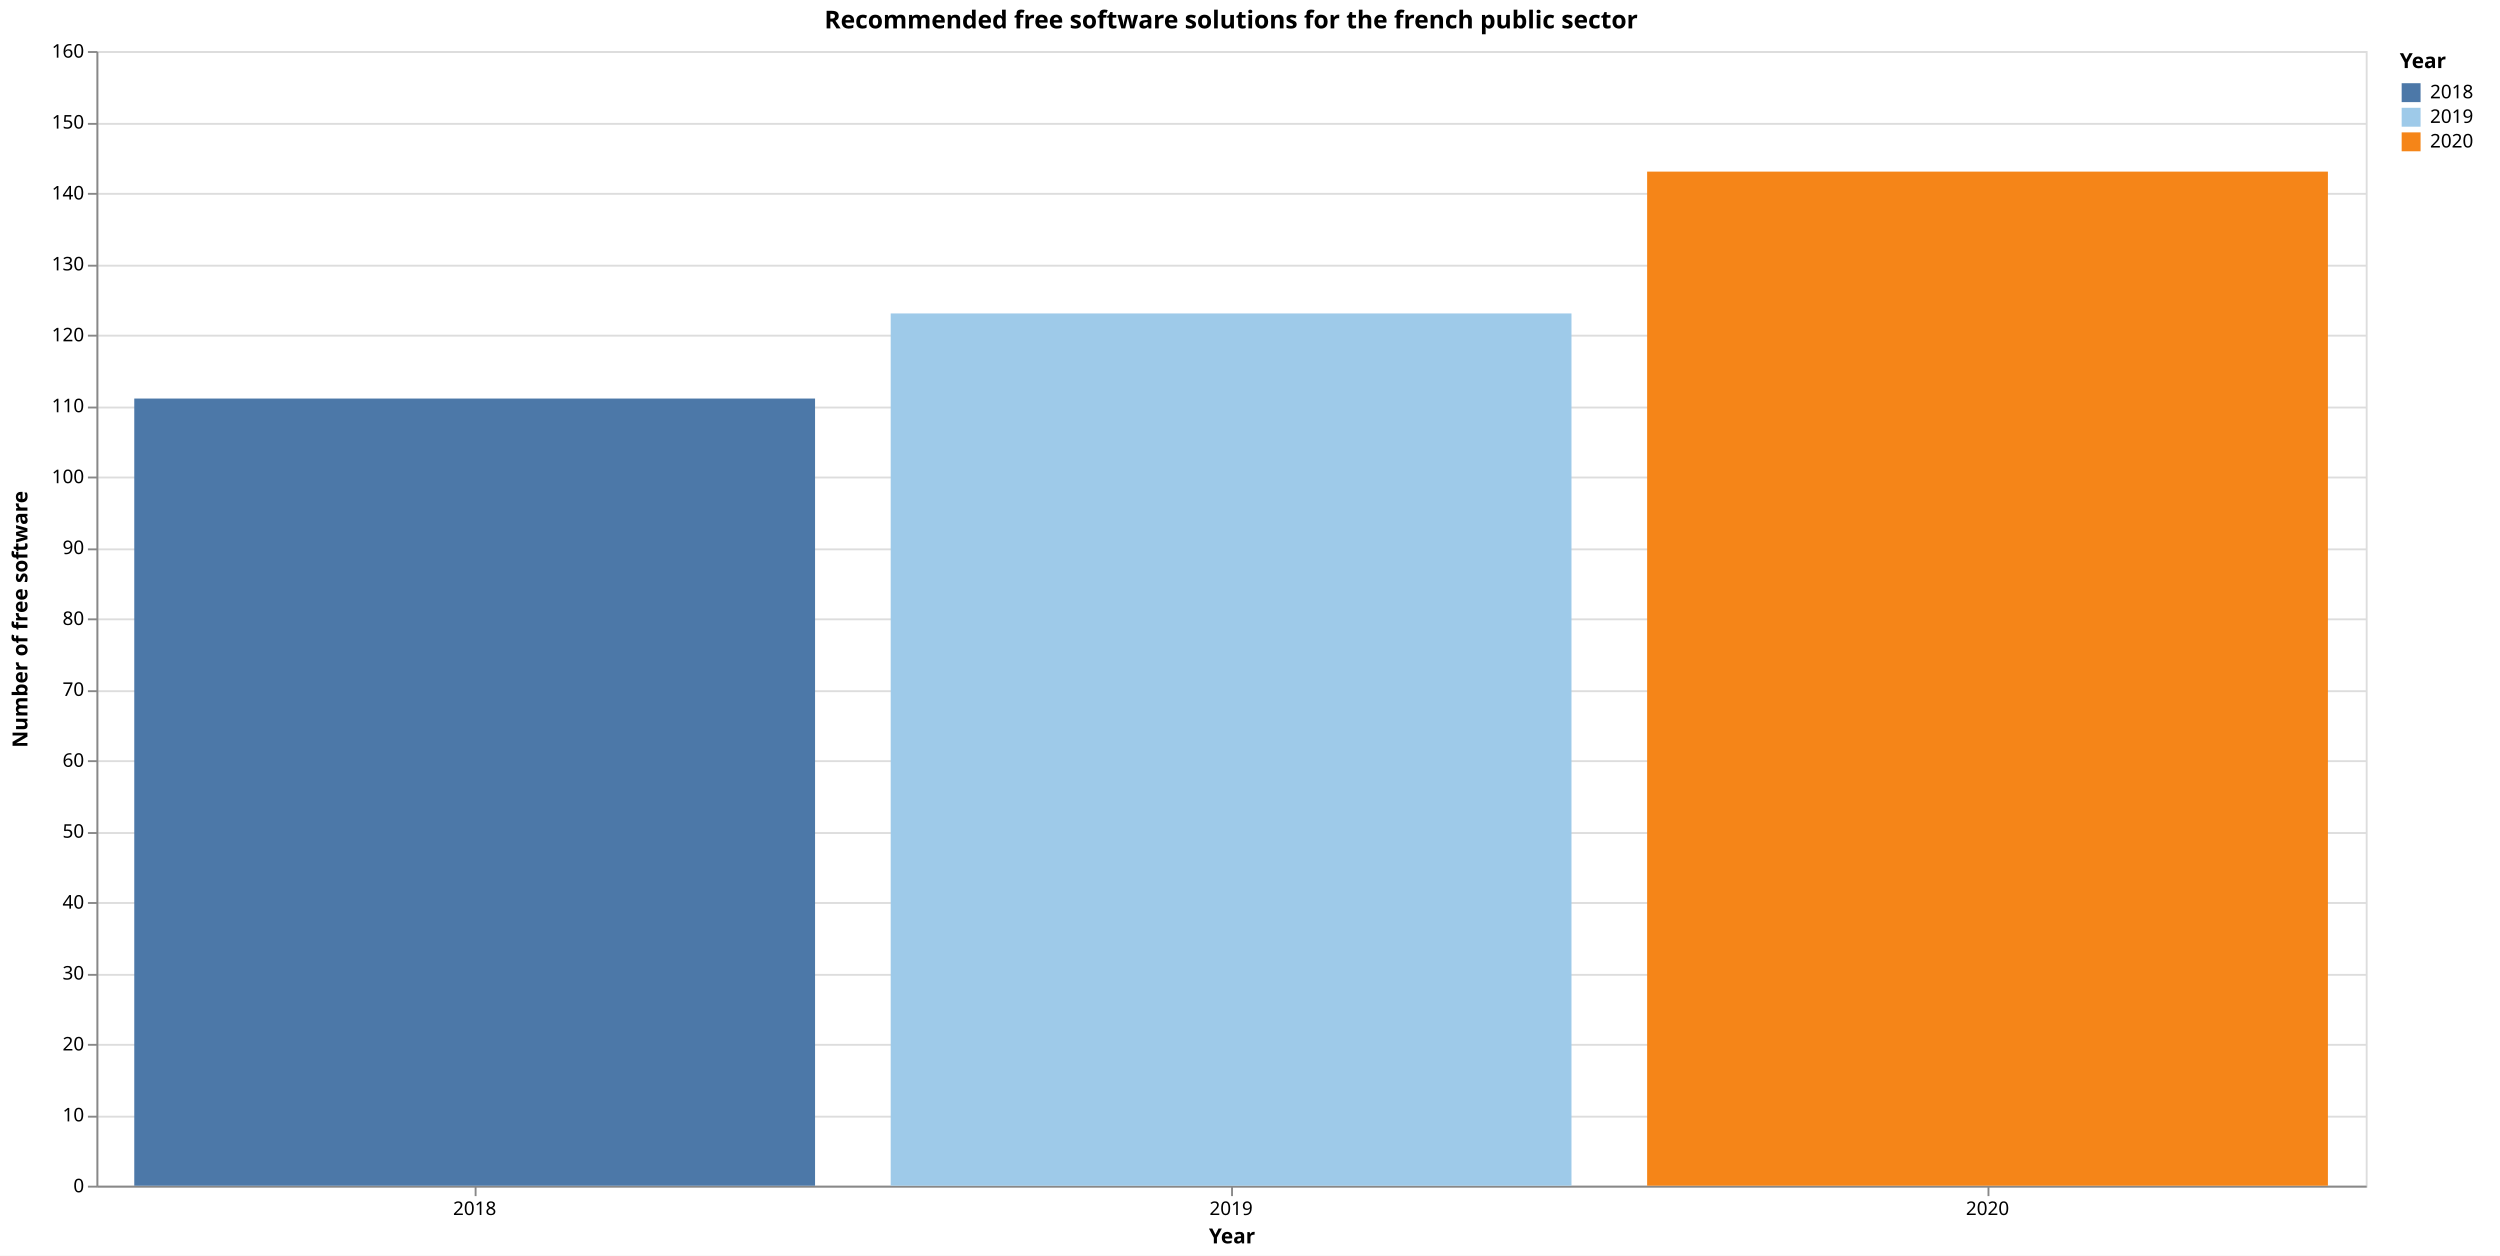
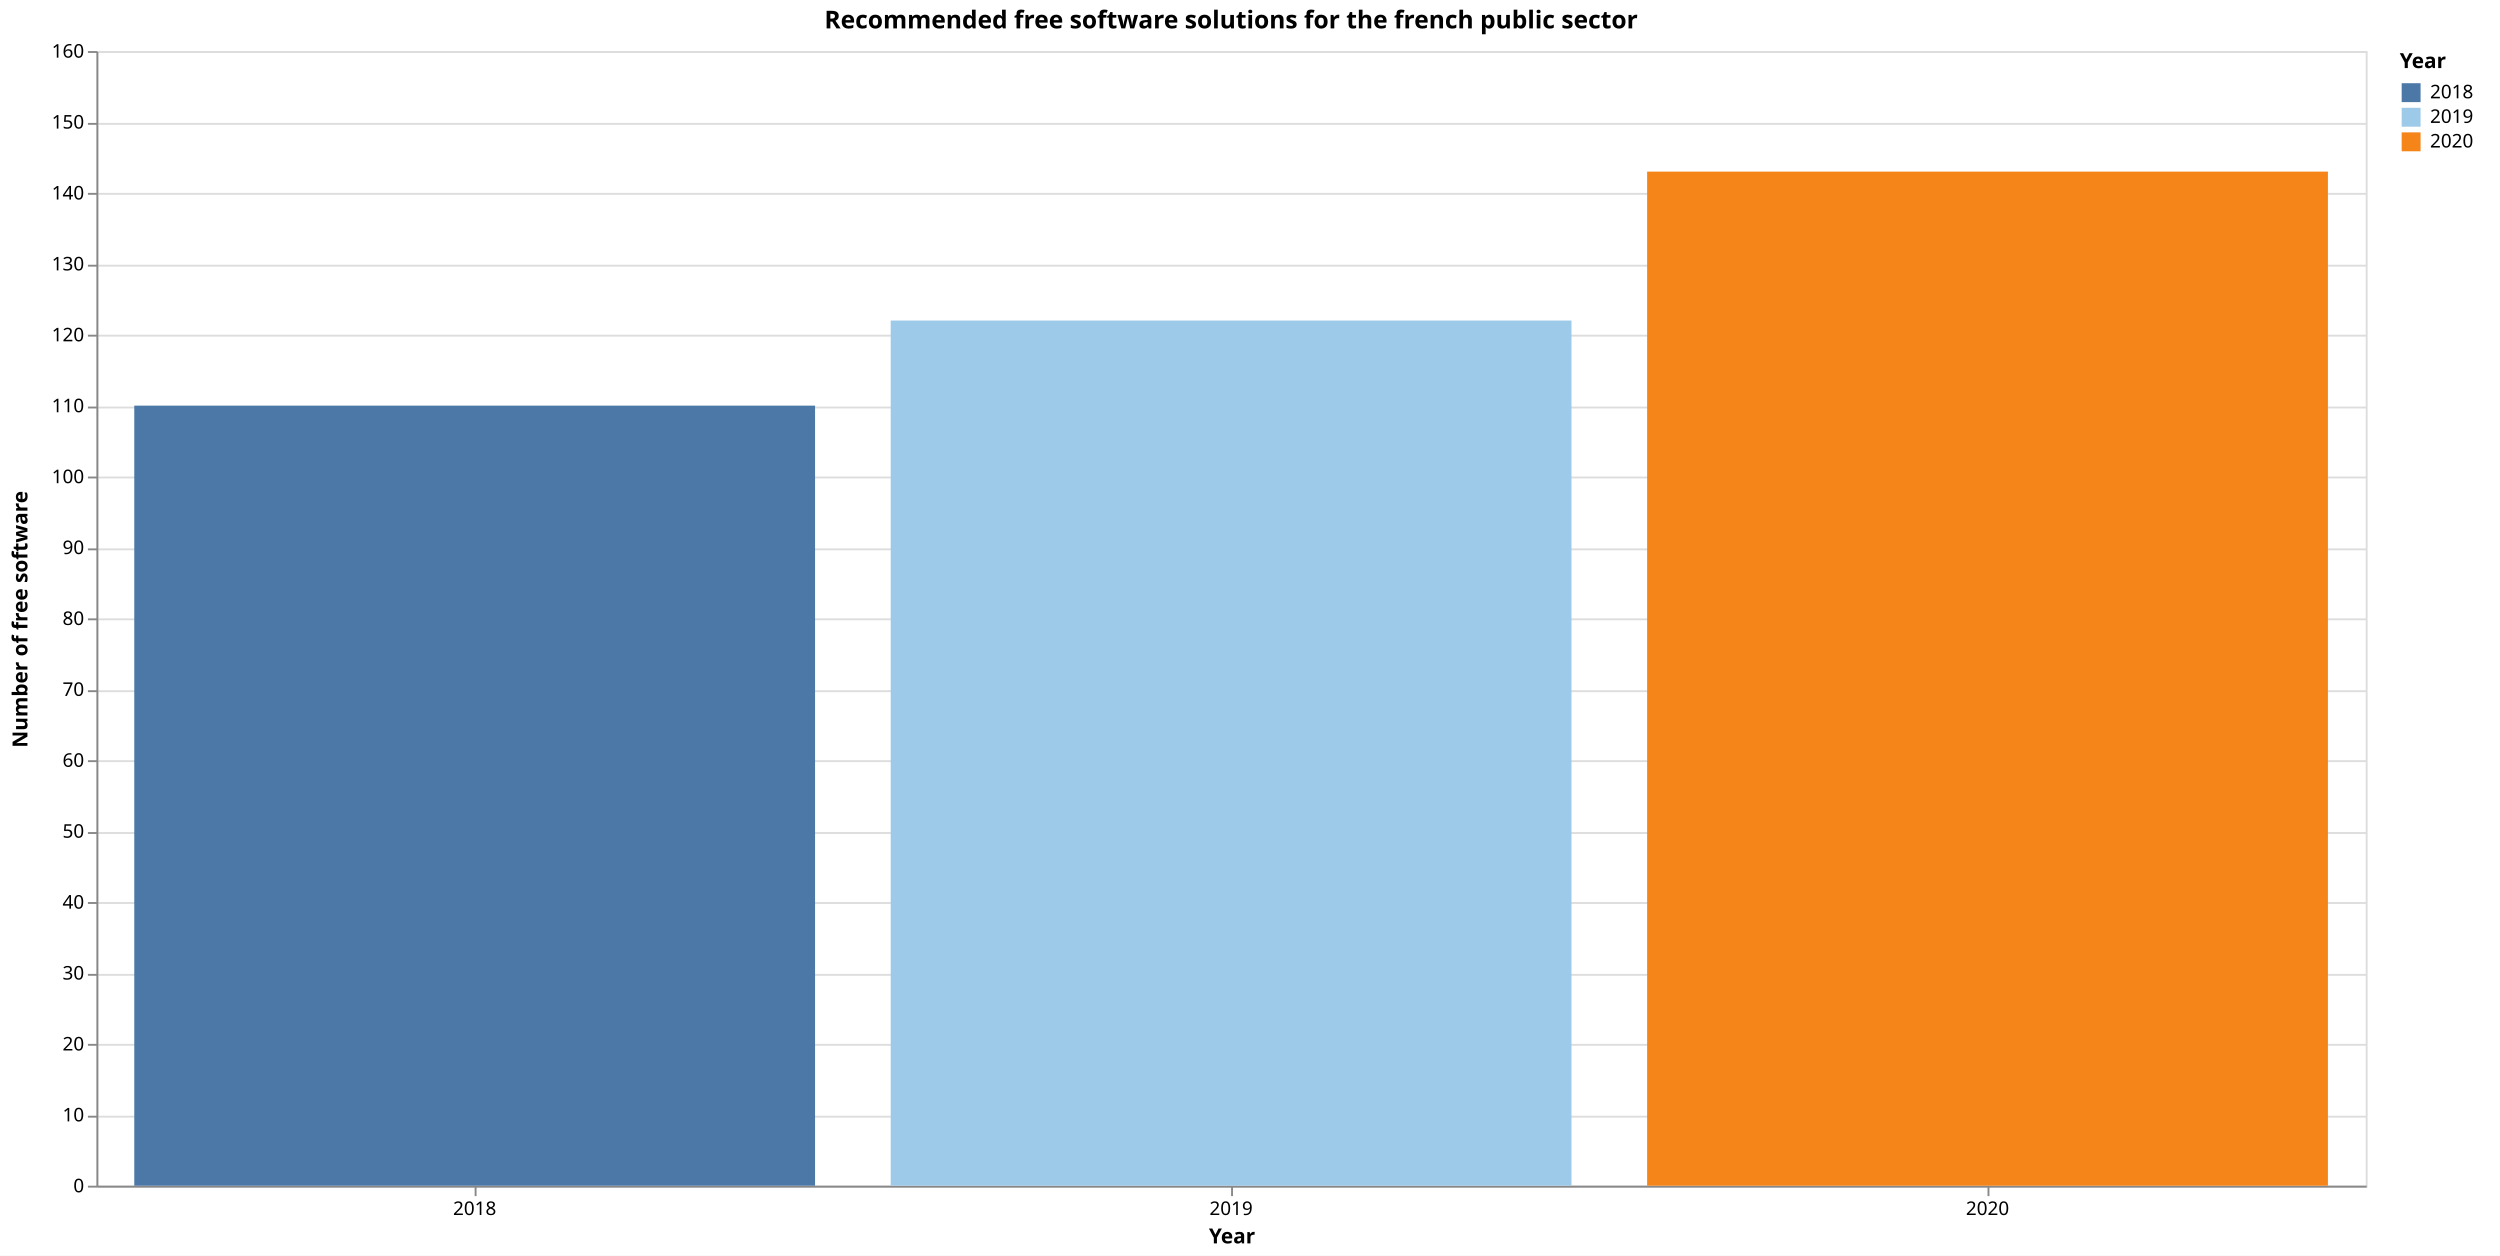
<svg xmlns="http://www.w3.org/2000/svg" class="marks" width="1322" height="664" viewBox="0 0 1322 664" version="1.1">
  <rect width="1322" height="664" style="fill: white;" />
  <g transform="translate(51,27)">
    <g class="mark-group role-frame root">
      <g transform="translate(0,0)">
        <path class="background" d="M0.5,0.5h1200v600h-1200Z" style="fill: none; stroke: #ddd;" />
        <g>
          <g class="mark-group role-axis">
            <g transform="translate(0.5,0.5)">
              <path class="background" d="M0,0h0v0h0Z" style="pointer-events: none; fill: none;" />
              <g>
                <g class="mark-rule role-axis-grid" style="pointer-events: none;">
                  <line transform="translate(0,600)" x2="1200" y2="0" style="fill: none; stroke: #ddd; stroke-width: 1; opacity: 1;" />
                  <line transform="translate(0,563)" x2="1200" y2="0" style="fill: none; stroke: #ddd; stroke-width: 1; opacity: 1;" />
                  <line transform="translate(0,525)" x2="1200" y2="0" style="fill: none; stroke: #ddd; stroke-width: 1; opacity: 1;" />
                  <line transform="translate(0,488)" x2="1200" y2="0" style="fill: none; stroke: #ddd; stroke-width: 1; opacity: 1;" />
                  <line transform="translate(0,450)" x2="1200" y2="0" style="fill: none; stroke: #ddd; stroke-width: 1; opacity: 1;" />
                  <line transform="translate(0,413)" x2="1200" y2="0" style="fill: none; stroke: #ddd; stroke-width: 1; opacity: 1;" />
                  <line transform="translate(0,375)" x2="1200" y2="0" style="fill: none; stroke: #ddd; stroke-width: 1; opacity: 1;" />
                  <line transform="translate(0,338)" x2="1200" y2="0" style="fill: none; stroke: #ddd; stroke-width: 1; opacity: 1;" />
                  <line transform="translate(0,300)" x2="1200" y2="0" style="fill: none; stroke: #ddd; stroke-width: 1; opacity: 1;" />
                  <line transform="translate(0,263)" x2="1200" y2="0" style="fill: none; stroke: #ddd; stroke-width: 1; opacity: 1;" />
                  <line transform="translate(0,225)" x2="1200" y2="0" style="fill: none; stroke: #ddd; stroke-width: 1; opacity: 1;" />
                  <line transform="translate(0,188)" x2="1200" y2="0" style="fill: none; stroke: #ddd; stroke-width: 1; opacity: 1;" />
                  <line transform="translate(0,150)" x2="1200" y2="0" style="fill: none; stroke: #ddd; stroke-width: 1; opacity: 1;" />
                  <line transform="translate(0,113)" x2="1200" y2="0" style="fill: none; stroke: #ddd; stroke-width: 1; opacity: 1;" />
                  <line transform="translate(0,75)" x2="1200" y2="0" style="fill: none; stroke: #ddd; stroke-width: 1; opacity: 1;" />
                  <line transform="translate(0,38)" x2="1200" y2="0" style="fill: none; stroke: #ddd; stroke-width: 1; opacity: 1;" />
                  <line transform="translate(0,0)" x2="1200" y2="0" style="fill: none; stroke: #ddd; stroke-width: 1; opacity: 1;" />
                </g>
              </g>
              <path class="foreground" d="" style="pointer-events: none; display: none; fill: none;" />
            </g>
          </g>
          <g class="mark-group role-axis">
            <g transform="translate(0.5,600.5)">
              <path class="background" d="M0,0h0v0h0Z" style="pointer-events: none; fill: none;" />
              <g>
                <g class="mark-rule role-axis-tick" style="pointer-events: none;">
                  <line transform="translate(200,0)" x2="0" y2="5" style="fill: none; stroke: #888; stroke-width: 1; opacity: 1;" />
                  <line transform="translate(600,0)" x2="0" y2="5" style="fill: none; stroke: #888; stroke-width: 1; opacity: 1;" />
                  <line transform="translate(1000,0)" x2="0" y2="5" style="fill: none; stroke: #888; stroke-width: 1; opacity: 1;" />
                </g>
                <g class="mark-text role-axis-label" style="pointer-events: none;">
                  <text text-anchor="middle" transform="translate(199.5,15)" style="font-family: sans-serif; font-size: 10px; fill: #000; opacity: 1;">2018</text>
                  <text text-anchor="middle" transform="translate(599.5,15)" style="font-family: sans-serif; font-size: 10px; fill: #000; opacity: 1;">2019</text>
                  <text text-anchor="middle" transform="translate(999.5,15)" style="font-family: sans-serif; font-size: 10px; fill: #000; opacity: 1;">2020</text>
                </g>
                <g class="mark-rule role-axis-domain" style="pointer-events: none;">
                  <line transform="translate(0,0)" x2="1200" y2="0" style="fill: none; stroke: #888; stroke-width: 1; opacity: 1;" />
                </g>
                <g class="mark-text role-axis-title" style="pointer-events: none;">
                  <text text-anchor="middle" transform="translate(600,30)" style="font-family: sans-serif; font-size: 11px; font-weight: bold; fill: #000; opacity: 1;">Year</text>
                </g>
              </g>
              <path class="foreground" d="" style="pointer-events: none; display: none; fill: none;" />
            </g>
          </g>
          <g class="mark-group role-axis">
            <g transform="translate(0.5,0.5)">
              <path class="background" d="M0,0h0v0h0Z" style="pointer-events: none; fill: none;" />
              <g>
                <g class="mark-rule role-axis-tick" style="pointer-events: none;">
                  <line transform="translate(0,600)" x2="-5" y2="0" style="fill: none; stroke: #888; stroke-width: 1; opacity: 1;" />
                  <line transform="translate(0,563)" x2="-5" y2="0" style="fill: none; stroke: #888; stroke-width: 1; opacity: 1;" />
                  <line transform="translate(0,525)" x2="-5" y2="0" style="fill: none; stroke: #888; stroke-width: 1; opacity: 1;" />
                  <line transform="translate(0,488)" x2="-5" y2="0" style="fill: none; stroke: #888; stroke-width: 1; opacity: 1;" />
                  <line transform="translate(0,450)" x2="-5" y2="0" style="fill: none; stroke: #888; stroke-width: 1; opacity: 1;" />
                  <line transform="translate(0,413)" x2="-5" y2="0" style="fill: none; stroke: #888; stroke-width: 1; opacity: 1;" />
                  <line transform="translate(0,375)" x2="-5" y2="0" style="fill: none; stroke: #888; stroke-width: 1; opacity: 1;" />
                  <line transform="translate(0,338)" x2="-5" y2="0" style="fill: none; stroke: #888; stroke-width: 1; opacity: 1;" />
                  <line transform="translate(0,300)" x2="-5" y2="0" style="fill: none; stroke: #888; stroke-width: 1; opacity: 1;" />
                  <line transform="translate(0,263)" x2="-5" y2="0" style="fill: none; stroke: #888; stroke-width: 1; opacity: 1;" />
                  <line transform="translate(0,225)" x2="-5" y2="0" style="fill: none; stroke: #888; stroke-width: 1; opacity: 1;" />
                  <line transform="translate(0,188)" x2="-5" y2="0" style="fill: none; stroke: #888; stroke-width: 1; opacity: 1;" />
                  <line transform="translate(0,150)" x2="-5" y2="0" style="fill: none; stroke: #888; stroke-width: 1; opacity: 1;" />
                  <line transform="translate(0,113)" x2="-5" y2="0" style="fill: none; stroke: #888; stroke-width: 1; opacity: 1;" />
                  <line transform="translate(0,75)" x2="-5" y2="0" style="fill: none; stroke: #888; stroke-width: 1; opacity: 1;" />
                  <line transform="translate(0,38)" x2="-5" y2="0" style="fill: none; stroke: #888; stroke-width: 1; opacity: 1;" />
                  <line transform="translate(0,0)" x2="-5" y2="0" style="fill: none; stroke: #888; stroke-width: 1; opacity: 1;" />
                </g>
                <g class="mark-text role-axis-label" style="pointer-events: none;">
                  <text text-anchor="end" transform="translate(-7,603)" style="font-family: sans-serif; font-size: 10px; fill: #000; opacity: 1;">0</text>
                  <text text-anchor="end" transform="translate(-7,565.5)" style="font-family: sans-serif; font-size: 10px; fill: #000; opacity: 1;">10</text>
                  <text text-anchor="end" transform="translate(-7,528)" style="font-family: sans-serif; font-size: 10px; fill: #000; opacity: 1;">20</text>
                  <text text-anchor="end" transform="translate(-7,490.5)" style="font-family: sans-serif; font-size: 10px; fill: #000; opacity: 1;">30</text>
                  <text text-anchor="end" transform="translate(-7,453)" style="font-family: sans-serif; font-size: 10px; fill: #000; opacity: 1;">40</text>
                  <text text-anchor="end" transform="translate(-7,415.5)" style="font-family: sans-serif; font-size: 10px; fill: #000; opacity: 1;">50</text>
                  <text text-anchor="end" transform="translate(-7,378)" style="font-family: sans-serif; font-size: 10px; fill: #000; opacity: 1;">60</text>
                  <text text-anchor="end" transform="translate(-7,340.5)" style="font-family: sans-serif; font-size: 10px; fill: #000; opacity: 1;">70</text>
                  <text text-anchor="end" transform="translate(-7,303)" style="font-family: sans-serif; font-size: 10px; fill: #000; opacity: 1;">80</text>
                  <text text-anchor="end" transform="translate(-7,265.5)" style="font-family: sans-serif; font-size: 10px; fill: #000; opacity: 1;">90</text>
                  <text text-anchor="end" transform="translate(-7,228)" style="font-family: sans-serif; font-size: 10px; fill: #000; opacity: 1;">100</text>
                  <text text-anchor="end" transform="translate(-7,190.5)" style="font-family: sans-serif; font-size: 10px; fill: #000; opacity: 1;">110</text>
                  <text text-anchor="end" transform="translate(-7,153)" style="font-family: sans-serif; font-size: 10px; fill: #000; opacity: 1;">120</text>
                  <text text-anchor="end" transform="translate(-7,115.5)" style="font-family: sans-serif; font-size: 10px; fill: #000; opacity: 1;">130</text>
                  <text text-anchor="end" transform="translate(-7,78)" style="font-family: sans-serif; font-size: 10px; fill: #000; opacity: 1;">140</text>
                  <text text-anchor="end" transform="translate(-7,40.5)" style="font-family: sans-serif; font-size: 10px; fill: #000; opacity: 1;">150</text>
                  <text text-anchor="end" transform="translate(-7,3)" style="font-family: sans-serif; font-size: 10px; fill: #000; opacity: 1;">160</text>
                </g>
                <g class="mark-rule role-axis-domain" style="pointer-events: none;">
                  <line transform="translate(0,600)" x2="0" y2="-600" style="fill: none; stroke: #888; stroke-width: 1; opacity: 1;" />
                </g>
                <g class="mark-text role-axis-title" style="pointer-events: none;">
                  <text text-anchor="middle" transform="translate(-35,300) rotate(-90) translate(0,-2)" style="font-family: sans-serif; font-size: 11px; font-weight: bold; fill: #000; opacity: 1;">Number of free software</text>
                </g>
              </g>
              <path class="foreground" d="" style="pointer-events: none; display: none; fill: none;" />
            </g>
          </g>
          <g class="mark-rect role-mark marks">
-             <path d="M20,183.75h360v416.25h-360Z" style="fill: #4c78a8;" />
-             <path d="M420,138.75h360v461.25h-360Z" style="fill: #9ecae9;" />
+             <path d="M20,187.5h360v412.5h-360Z" style="fill: #4c78a8;" />
+             <path d="M420,142.5h360v457.5h-360Z" style="fill: #9ecae9;" />
            <path d="M820,63.75h360v536.25h-360Z" style="fill: #f58518;" />
          </g>
          <g class="mark-group role-legend">
            <g transform="translate(1218,0)">
              <path class="background" d="M0,0h48v53h-48Z" style="pointer-events: none; fill: none;" />
              <g>
                <g class="mark-group role-legend-entry">
                  <g transform="translate(0,16)">
                    <path class="background" d="M0,0h0v0h0Z" style="pointer-events: none; fill: none;" />
                    <g>
                      <g class="mark-group role-scope">
                        <g transform="translate(0,0)">
                          <path class="background" d="M0,0h48v11h-48Z" style="pointer-events: none; fill: none; opacity: 1;" />
                          <g>
                            <g class="mark-symbol role-legend-symbol" style="pointer-events: none;">
                              <path transform="translate(6,6)" d="M-5,-5h10v10h-10Z" style="fill: #4c78a8; stroke-width: 1.5; opacity: 1;" />
                            </g>
                            <g class="mark-text role-legend-label" style="pointer-events: none;">
                              <text text-anchor="start" transform="translate(16,9)" style="font-family: sans-serif; font-size: 10px; fill: #000; opacity: 1;">2018</text>
                            </g>
                          </g>
                          <path class="foreground" d="" style="pointer-events: none; display: none; fill: none;" />
                        </g>
                        <g transform="translate(0,13)">
                          <path class="background" d="M0,0h48v11h-48Z" style="pointer-events: none; fill: none; opacity: 1;" />
                          <g>
                            <g class="mark-symbol role-legend-symbol" style="pointer-events: none;">
                              <path transform="translate(6,6)" d="M-5,-5h10v10h-10Z" style="fill: #9ecae9; stroke-width: 1.5; opacity: 1;" />
                            </g>
                            <g class="mark-text role-legend-label" style="pointer-events: none;">
                              <text text-anchor="start" transform="translate(16,9)" style="font-family: sans-serif; font-size: 10px; fill: #000; opacity: 1;">2019</text>
                            </g>
                          </g>
                          <path class="foreground" d="" style="pointer-events: none; display: none; fill: none;" />
                        </g>
                        <g transform="translate(0,26)">
                          <path class="background" d="M0,0h48v11h-48Z" style="pointer-events: none; fill: none; opacity: 1;" />
                          <g>
                            <g class="mark-symbol role-legend-symbol" style="pointer-events: none;">
                              <path transform="translate(6,6)" d="M-5,-5h10v10h-10Z" style="fill: #f58518; stroke-width: 1.5; opacity: 1;" />
                            </g>
                            <g class="mark-text role-legend-label" style="pointer-events: none;">
                              <text text-anchor="start" transform="translate(16,9)" style="font-family: sans-serif; font-size: 10px; fill: #000; opacity: 1;">2020</text>
                            </g>
                          </g>
                          <path class="foreground" d="" style="pointer-events: none; display: none; fill: none;" />
                        </g>
                      </g>
                    </g>
                    <path class="foreground" d="" style="pointer-events: none; display: none; fill: none;" />
                  </g>
                </g>
                <g class="mark-text role-legend-title" style="pointer-events: none;">
                  <text text-anchor="start" transform="translate(0,9)" style="font-family: sans-serif; font-size: 11px; font-weight: bold; fill: #000; opacity: 1;">Year</text>
                </g>
              </g>
              <path class="foreground" d="" style="pointer-events: none; display: none; fill: none;" />
            </g>
          </g>
          <g class="mark-group role-title">
            <g transform="translate(600,-22)">
              <path class="background" d="M0,0h0v0h0Z" style="pointer-events: none; fill: none;" />
              <g>
                <g class="mark-text role-title-text" style="pointer-events: none;">
                  <text text-anchor="middle" transform="translate(0,10)" style="font-family: sans-serif; font-size: 13px; font-weight: bold; fill: #000; opacity: 1;">Recommended free software solutions for the french public sector</text>
                </g>
              </g>
              <path class="foreground" d="" style="pointer-events: none; display: none; fill: none;" />
            </g>
          </g>
        </g>
        <path class="foreground" d="" style="display: none; fill: none;" />
      </g>
    </g>
  </g>
</svg>
